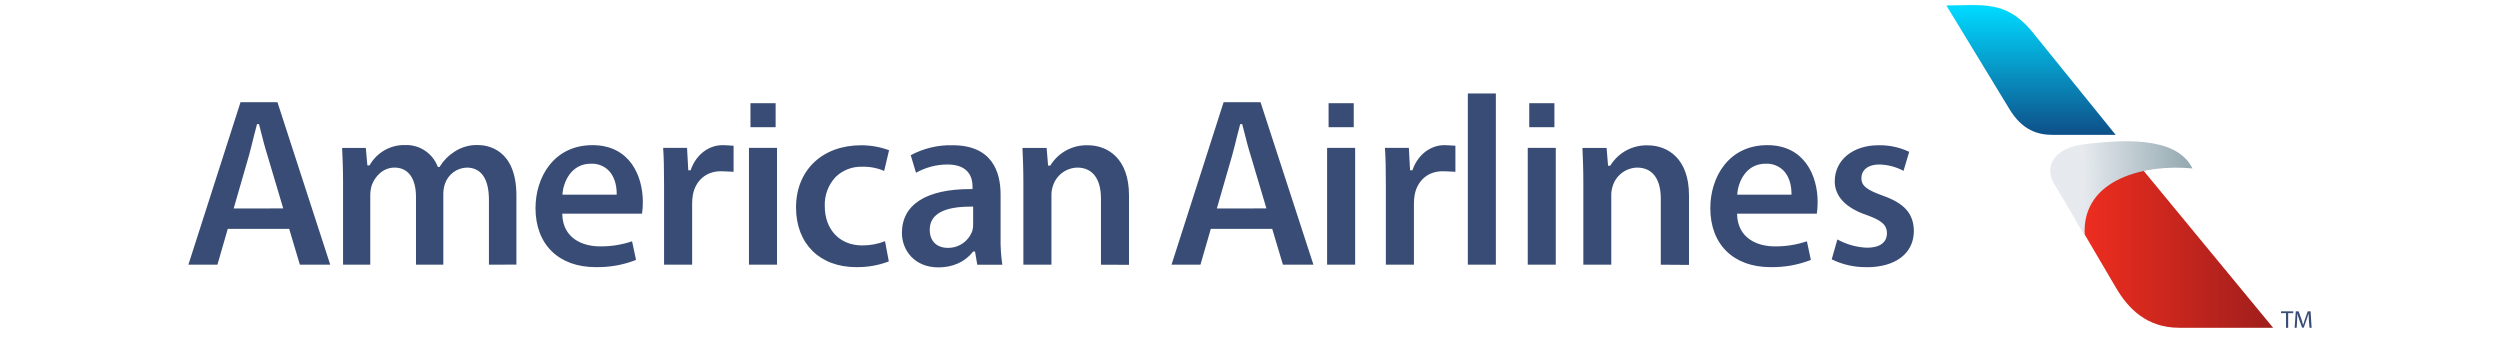
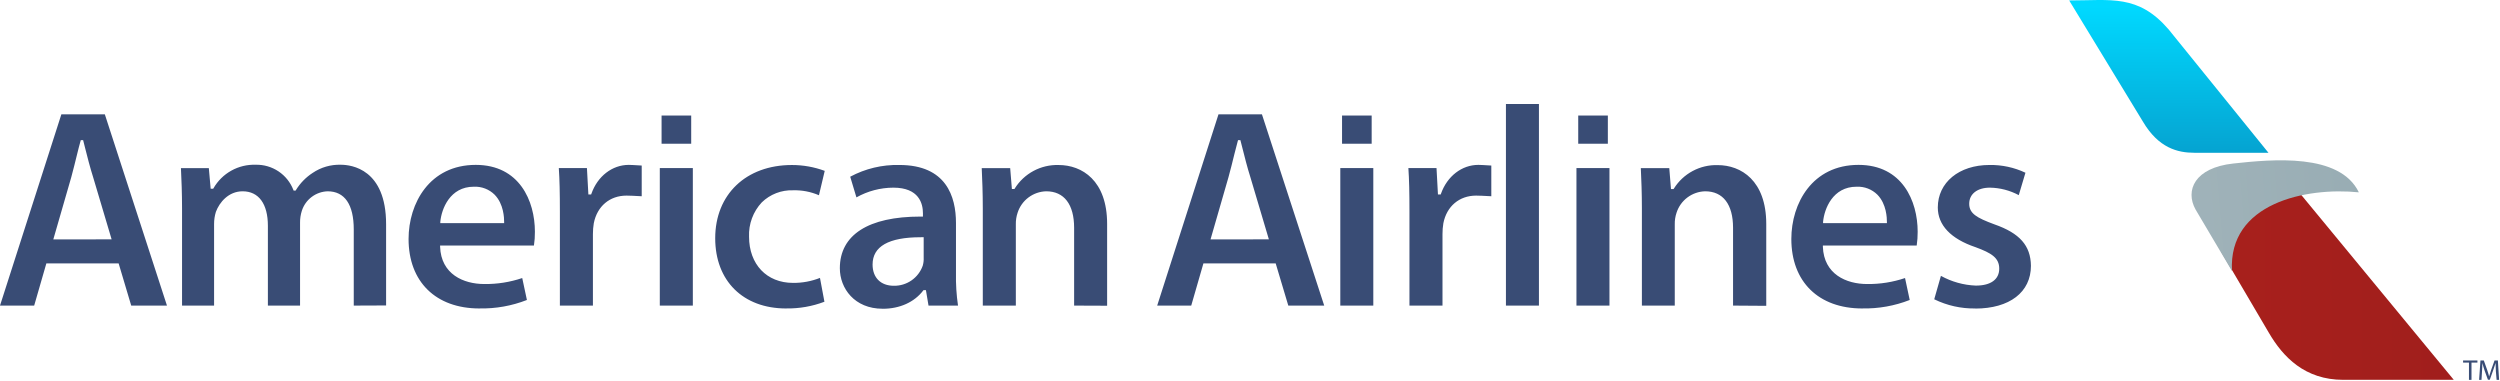
- <svg xmlns="http://www.w3.org/2000/svg" height="356" viewBox="20 21.7 747.34 125.306" width="2500">
-   <linearGradient id="a" gradientUnits="userSpaceOnUse" x1="668.57" x2="668.57" y1="24.31" y2="68.63">
-     <stop offset="0" stop-color="#00d9ff" />
-     <stop offset="1" stop-color="#0e518a" />
-   </linearGradient>
-   <linearGradient id="b" gradientUnits="userSpaceOnUse" x1="684.28" x2="753.79" y1="108.48" y2="108.48">
-     <stop offset="0" stop-color="#f12e1f" />
-     <stop offset="1" stop-color="#9f1e1c" />
-   </linearGradient>
-   <linearGradient id="c" gradientUnits="userSpaceOnUse" x1="687" x2="724.12" y1="88.13" y2="87.42">
-     <stop offset="0" stop-color="#e6eaef" />
-     <stop offset="1" stop-color="#95aab1" />
-   </linearGradient>
-   <path d="m638.78 23.62c12.5 0 20.6-1.92 29.73 8.66l29.86 36.89h-22.16c-5 0-10.72-1.43-15.37-9.3z" fill="url(#a)" />
-   <path d="m706.62 79.89 47.17 57.18h-33.06c-11.44 0-18-6.79-22.26-14.11l-14.19-24.13 4.11-12.69z" fill="url(#b)" />
-   <path d="m687.47 104.55-10.9-18.41c-3.17-5.71-.31-12.5 11.31-13.76s31.81-3.21 37.52 8.62c-15.72-1.6-39.13 3.18-37.93 23.55z" fill="url(#c)" />
-   <path d="m125.79 114.87v-22.76c0-7.47-2.71-11.42-7.82-11.42a8.39 8.39 0 0 0 -7.7 5.81 11.27 11.27 0 0 0 -.54 3.64v24.73h-9.62v-23.87c0-6.55-2.75-10.31-7.55-10.31-4.23 0-6.94 3.31-8 6.15a12.24 12.24 0 0 0 -.54 3.64v24.39h-9.58v-29c0-4.67-.17-8.69-.33-12.1h8.34l.55 6.15h.76l.1-.17a14 14 0 0 1 12.59-7 11.78 11.78 0 0 1 11.27 7.51l.09.22h.59l.1-.16a16.18 16.18 0 0 1 5-5.13 14.21 14.21 0 0 1 8.4-2.44c3.18 0 13.56 1.28 13.56 17.78v24.3zm37.6.86c-13.08 0-21.21-8-21.21-20.78 0-10.68 6.29-22.16 20.09-22.16 13.06 0 17.69 10.78 17.69 20a25.84 25.84 0 0 1 -.29 4.12h-28.06v.36c.28 8.22 7 11.15 13.22 11.15a34 34 0 0 0 11.34-1.79l1.4 6.56a36.85 36.85 0 0 1 -14.2 2.53zm-1.72-36.41c-7.09 0-9.65 6.61-10 10.52v.38h19.09v-.33c0-1.21-.1-5.38-2.84-8.18a8.27 8.27 0 0 0 -6.18-2.39zm25.76 35.55v-28c0-5.87-.09-9.72-.32-13.13h8.41l.43 7.9h.83l.08-.23c1.84-5.24 6.23-8.62 11.18-8.62.88 0 1.44.07 3.86.2v9.18c-2.59-.13-3.46-.19-4.55-.19-5 0-8.78 3.17-9.78 8.26a18.86 18.86 0 0 0 -.26 3.25v21.38zm67.66.86c-12.88 0-21.21-8.26-21.21-21 0-13.1 9.22-21.9 22.93-21.9a28.25 28.25 0 0 1 9.82 1.75l-1.73 7.29a18.2 18.2 0 0 0 -7.75-1.48 12.79 12.79 0 0 0 -9.34 3.61 14.17 14.17 0 0 0 -3.81 10.26c0 8.27 5.28 13.82 13.14 13.82a21.31 21.31 0 0 0 8.07-1.49l1.33 7.13a30.83 30.83 0 0 1 -11.46 2zm28.85.08c-8.4 0-12.79-6.09-12.79-12.11 0-10 8.56-15.45 24.1-15.45h.75v-1c0-2.86-1.15-7.65-8.84-7.65a22.68 22.68 0 0 0 -11.05 2.91l-1.86-6.18a29.57 29.57 0 0 1 14.71-3.51c14 0 16.92 9.43 16.92 17.35v15a58.83 58.83 0 0 0 .61 9.71h-8.82l-.78-4.64h-.71l-.11.14c-2.64 3.46-7 5.44-12.09 5.44zm11.36-21.38c-9.53 0-14.36 2.74-14.36 8.16 0 3.92 2.43 6.35 6.35 6.35a9 9 0 0 0 8.65-6 7.37 7.37 0 0 0 .28-2.43v-6.1zm45.91 20.44v-23.27c0-7-3-10.91-8.33-10.91a9.23 9.23 0 0 0 -8.57 6.41 10.25 10.25 0 0 0 -.53 3.47v24.3h-9.88v-29c0-4.67-.16-8.69-.32-12.1h8.51l.51 6.23h.77l.1-.17a14.93 14.93 0 0 1 13.1-7c7 0 14.51 4.63 14.51 17.6v24.48zm100.28 0v-28c0-5.87-.09-9.72-.32-13.13h8.41l.43 7.9h.83l.08-.23c1.85-5.24 6.24-8.62 11.18-8.62.89 0 1.44.07 3.87.2v9.18c-2.6-.13-3.47-.19-4.55-.19-5 0-8.79 3.17-9.79 8.26a18.86 18.86 0 0 0 -.26 3.25v21.38zm28.85-60.28h9.87v60.28h-9.87zm67.92 60.28v-23.27c0-7-3-10.91-8.33-10.91a9.23 9.23 0 0 0 -8.57 6.41 10.25 10.25 0 0 0 -.53 3.47v24.3h-9.83v-29c0-4.67-.16-8.69-.32-12.1h8.51l.51 6.26h.77l.11-.17a14.91 14.91 0 0 1 13.09-7c7 0 14.52 4.63 14.52 17.6v24.48zm38.64.86c-13.08 0-21.21-8-21.21-20.78 0-10.68 6.28-22.16 20.09-22.16 13.06 0 17.69 10.78 17.69 20a27 27 0 0 1 -.29 4.12h-28.06v.36c.29 8.22 7 11.15 13.23 11.15a34 34 0 0 0 11.34-1.79l1.4 6.56a36.93 36.93 0 0 1 -14.2 2.53zm-1.72-36.41c-7.1 0-9.65 6.61-10 10.52v.38h19.09v-.33c0-1.21-.1-5.38-2.84-8.18a8.27 8.27 0 0 0 -6.18-2.39zm35.54 36.41a26.92 26.92 0 0 1 -12.3-2.75l2-7a23.48 23.48 0 0 0 10.44 2.91c4.48 0 7-1.85 7-5.07s-2.29-4.66-7.09-6.42c-7.39-2.49-11.28-6.59-11.28-11.87 0-7.48 6.35-12.71 15.45-12.71a24.21 24.21 0 0 1 10.76 2.32l-2 6.7a18.91 18.91 0 0 0 -8.64-2.24c-3.75 0-6.18 1.89-6.18 4.81s2.22 4.2 7.52 6.16c7.59 2.65 10.86 6.35 10.94 12.4 0 7.88-6.38 12.79-16.66 12.79zm-551.48-.86h10.69l-18.58-57.19h-13l-18.35 57.19h10.22l3.64-12.61h21.62zm-23.3-19.79 5.37-18.6c.6-2.19 1.2-4.63 1.78-7 .33-1.33.65-2.62 1-3.84l.06-.25h.71l.56 2.23c.71 2.81 1.52 6 2.42 8.82l5.54 18.62zm369.32 19.79h10.74l-18.62-57.19h-13l-18.33 57.19h10.18l3.64-12.61h21.62zm-23.26-19.79 5.37-18.6c.61-2.19 1.21-4.63 1.79-7 .33-1.33.65-2.62 1-3.84l.07-.25h.7l.57 2.23c.71 2.81 1.51 6 2.41 8.82l5.54 18.62zm-164.69 19.79v-41.13h9.88v41.13zm.53-56.84h8.86v8.44h-8.86zm202.97 56.84v-41.13h9.87v41.13zm.52-56.84h8.86v8.44h-8.86zm70.1 56.84v-41.13h9.87v41.13zm.53-56.84h8.86v8.44h-8.86zm266.37 73.89h-1.76v-.64h4.29v.64h-1.77v5.16h-.76zm8.05 2.61c0-.81-.09-1.79-.09-2.5-.21.67-.44 1.4-.73 2.2l-1 2.81h-.56l-1-2.76c-.27-.82-.5-1.56-.66-2.25 0 .72-.05 1.68-.11 2.56l-.15 2.49h-.72l.41-5.8h1l1 2.8c.24.72.43 1.35.59 2 .16-.59.36-1.23.62-2l1-2.8h1l.36 5.8h-.74z" fill="#394c75" />
+ <svg xmlns="http://www.w3.org/2000/svg" width="2124" height="323" viewBox="0 0 2124 323" fill="none">
+   <path d="M1757.98 0.387C1793.5 0.387 1816.51 -5.068 1842.45 24.99L1927.28 129.796H1864.32C1850.12 129.796 1833.87 125.734 1820.66 103.375L1757.98 0.387Z" fill="url(#paint0_linear_222_50)" />
+   <path d="M1950.72 160.252L2084.73 322.703H1990.81C1958.3 322.703 1939.67 303.413 1927.56 282.616L1887.25 214.062L1898.93 178.009L1950.72 160.252Z" fill="url(#paint1_linear_222_50)" />
+   <path d="M1896.31 230.313L1865.35 178.009C1856.34 161.787 1864.46 142.496 1897.48 138.916C1930.49 135.336 1987.85 129.796 2004.07 163.406C1959.41 158.86 1892.9 172.441 1896.31 230.313Z" fill="url(#paint2_linear_222_50)" />
+   <path d="M300.554 259.632V194.97C300.554 173.747 292.855 162.525 278.337 162.525C273.436 162.692 268.705 164.366 264.79 167.32C260.875 170.274 257.967 174.364 256.461 179.032C255.387 182.372 254.868 185.865 254.927 189.373V259.632H227.596V191.816C227.596 173.208 219.783 162.525 206.146 162.525C194.129 162.525 186.429 171.929 183.418 179.998C182.388 183.348 181.871 186.834 181.884 190.339V259.632H154.667V177.242C154.667 163.974 154.184 152.553 153.729 142.865H177.423L178.986 160.338H181.145L181.429 159.855C185.03 153.61 190.259 148.461 196.56 144.958C202.86 141.455 209.993 139.73 217.198 139.967C224.082 139.798 230.85 141.756 236.58 145.574C242.31 149.393 246.723 154.885 249.217 161.304L249.472 161.929H251.148L251.433 161.474C255.019 155.616 259.873 150.635 265.638 146.9C272.666 142.137 281.017 139.711 289.503 139.967C298.537 139.967 328.027 143.604 328.027 190.481V259.519L300.554 259.632ZM407.378 262.076C370.217 262.076 347.119 239.347 347.119 203.039C347.119 172.696 364.989 140.081 404.196 140.081C441.3 140.081 454.454 170.708 454.454 196.902C454.492 200.819 454.216 204.734 453.63 208.607H373.91V209.63C374.706 232.983 393.797 241.308 411.469 241.308C422.418 241.451 433.313 239.731 443.686 236.222L447.664 254.859C434.821 259.889 421.111 262.332 407.321 262.047L407.378 262.076ZM402.491 158.633C382.348 158.633 375.075 177.412 374.081 188.521V189.6H428.316V188.663C428.316 185.225 428.032 173.378 420.247 165.423C417.947 163.142 415.2 161.361 412.178 160.193C409.157 159.024 405.926 158.493 402.69 158.633H402.491ZM475.676 259.632V180.083C475.676 163.406 475.421 152.468 474.767 142.78H498.66L499.882 165.224H502.24L502.467 164.571C507.695 149.684 520.167 140.081 534.23 140.081C536.73 140.081 538.321 140.28 545.197 140.649V166.73C537.838 166.361 535.367 166.19 532.27 166.19C518.065 166.19 507.326 175.196 504.485 189.657C503.972 192.708 503.725 195.797 503.746 198.891V259.632H475.676ZM667.901 262.076C631.309 262.076 607.643 238.609 607.643 202.414C607.643 165.196 633.837 140.195 672.788 140.195C682.309 140.184 691.756 141.868 700.687 145.167L695.772 165.878C688.828 162.883 681.313 161.448 673.754 161.673C668.869 161.51 664 162.334 659.441 164.096C654.881 165.859 650.724 168.523 647.219 171.929C643.572 175.828 640.737 180.412 638.879 185.417C637.02 190.421 636.176 195.745 636.394 201.078C636.394 224.574 651.395 240.342 673.726 240.342C681.57 240.429 689.357 238.992 696.653 236.108L700.431 256.365C690.038 260.308 678.988 262.236 667.873 262.047L667.901 262.076ZM749.866 262.303C726.001 262.303 713.529 245.001 713.529 227.898C713.529 199.487 737.848 184.004 781.998 184.004H784.129V181.163C784.129 173.037 780.861 159.429 759.014 159.429C748.015 159.46 737.208 162.306 727.62 167.696L722.336 150.138C735.167 143.248 749.568 139.812 764.128 140.166C803.902 140.166 812.198 166.957 812.198 189.458V232.074C812.013 241.302 812.593 250.529 813.931 259.661H788.873L786.657 246.478H784.64L784.328 246.876C776.827 256.706 764.44 262.331 749.979 262.331L749.866 262.303ZM782.14 201.561C755.065 201.561 741.343 209.346 741.343 224.744C741.343 235.881 748.246 242.785 759.383 242.785C764.75 242.883 770.012 241.289 774.423 238.23C778.834 235.17 782.17 230.8 783.958 225.739C784.606 223.498 784.875 221.164 784.754 218.835V201.504L782.14 201.561ZM912.572 259.632V193.521C912.572 173.634 904.049 162.525 888.906 162.525C883.459 162.655 878.187 164.478 873.824 167.742C869.46 171.006 866.222 175.547 864.559 180.736C863.494 183.912 862.984 187.247 863.053 190.595V259.632H834.983V177.242C834.983 163.974 834.529 152.553 834.074 142.865H858.252L859.701 160.565H861.888L862.172 160.082C866.101 153.808 871.603 148.671 878.133 145.182C884.662 141.693 891.99 139.974 899.39 140.195C919.277 140.195 940.613 153.349 940.613 190.197V259.746L912.572 259.632ZM1197.47 259.632V180.083C1197.47 163.406 1197.22 152.468 1196.56 142.78H1220.46L1221.68 165.224H1224.04L1224.26 164.571C1229.52 149.684 1241.99 140.081 1256.03 140.081C1258.55 140.081 1260.12 140.28 1267.02 140.649V166.73C1259.63 166.361 1257.16 166.19 1254.09 166.19C1239.89 166.19 1229.12 175.196 1226.28 189.657C1225.77 192.708 1225.52 195.797 1225.54 198.891V259.632H1197.47ZM1279.44 88.374H1307.48V259.632H1279.44V88.374ZM1472.4 259.632V193.521C1472.4 173.634 1463.88 162.525 1448.73 162.525C1443.29 162.655 1438.02 164.478 1433.65 167.742C1429.29 171.006 1426.05 175.547 1424.39 180.736C1423.32 183.912 1422.81 187.247 1422.88 190.595V259.632H1394.95V177.242C1394.95 163.974 1394.5 152.553 1394.04 142.865H1418.22L1419.67 160.65H1421.86L1422.17 160.167C1426.09 153.893 1431.59 148.756 1438.11 145.267C1444.64 141.777 1451.96 140.058 1459.36 140.28C1479.25 140.28 1500.61 153.434 1500.61 190.282V259.831L1472.4 259.632ZM1582.18 262.076C1545.02 262.076 1521.92 239.347 1521.92 203.039C1521.92 172.696 1539.76 140.081 1579 140.081C1616.1 140.081 1629.25 170.708 1629.25 196.902C1629.28 200.819 1629 204.732 1628.43 208.607H1548.71V209.63C1549.53 232.983 1568.6 241.308 1586.3 241.308C1597.25 241.451 1608.14 239.731 1618.52 236.222L1622.49 254.859C1609.65 259.884 1595.94 262.326 1582.15 262.047L1582.18 262.076ZM1577.29 158.633C1557.12 158.633 1549.88 177.412 1548.88 188.521V189.6H1603.12V188.663C1603.12 185.225 1602.83 173.378 1595.05 165.423C1592.75 163.142 1590 161.361 1586.98 160.193C1583.96 159.024 1580.73 158.493 1577.49 158.633H1577.29ZM1678.26 262.076C1666.16 262.273 1654.18 259.596 1643.32 254.263L1649 234.375C1658.11 239.407 1668.26 242.238 1678.66 242.643C1691.39 242.643 1698.55 237.387 1698.55 228.239C1698.55 219.091 1692.04 214.999 1678.4 209.999C1657.41 202.925 1646.36 191.277 1646.36 176.276C1646.36 155.025 1664.4 140.166 1690.25 140.166C1700.81 139.987 1711.27 142.242 1720.82 146.758L1715.14 165.793C1707.58 161.743 1699.17 159.561 1690.59 159.429C1679.94 159.429 1673.04 164.798 1673.04 173.094C1673.04 181.39 1679.34 185.026 1694.4 190.595C1715.96 198.124 1725.25 208.635 1725.48 225.824C1725.48 248.211 1707.35 262.161 1678.15 262.161L1678.26 262.076ZM111.483 259.632H141.853L89.067 97.153H52.133L0 259.632H29.035L39.377 223.807H100.8L111.483 259.632ZM45.286 203.408L60.543 150.565C62.247 144.343 63.952 137.41 65.6 130.677C66.537 126.899 67.446 123.234 68.441 119.768L68.611 119.057H70.628L72.219 125.393C74.237 133.376 76.538 142.439 79.095 150.451L94.834 203.351L45.286 203.408ZM1094.54 259.632H1125.05L1072.15 97.153H1035.22L983.144 259.632H1012.07L1022.41 223.807H1083.83L1094.54 259.632ZM1028.46 203.408L1043.71 150.565C1045.45 144.343 1047.15 137.41 1048.8 130.677C1049.74 126.899 1050.65 123.234 1051.64 119.768L1051.84 119.057H1053.83L1055.45 125.393C1057.47 133.376 1059.74 142.439 1062.3 150.451L1078.03 203.351L1028.46 203.408ZM560.567 259.632V142.78H588.636V259.632H560.567ZM562.073 98.147H587.244V122.126H562.073V98.147ZM1138.72 259.632V142.78H1166.76V259.632H1138.72ZM1140.2 98.147H1165.37V122.126H1140.2V98.147ZM1339.35 259.632V142.78H1367.4V259.632H1339.35ZM1340.86 98.147H1366.03V122.126H1340.86V98.147ZM2097.63 308.072H2092.63V306.254H2104.82V308.072H2099.79V322.732H2097.63V308.072ZM2120.5 315.487C2120.5 313.186 2120.24 310.402 2120.24 308.385C2119.65 310.288 2118.99 312.362 2118.17 314.635L2115.33 322.618H2113.74L2110.9 314.777C2110.13 312.447 2109.48 310.345 2109.02 308.385C2109.02 310.43 2108.88 313.158 2108.71 315.658L2108.28 322.732H2106.24L2107.4 306.254H2110.24L2113.08 314.209C2113.77 316.254 2114.31 318.044 2114.76 319.891C2115.22 318.215 2115.78 316.396 2116.52 314.209L2119.36 306.254H2122.2L2123.23 322.732H2121.12L2120.5 315.487Z" fill="#394C75" />
+   <defs>
+     <linearGradient id="paint0_linear_222_50" x1="1061.44" y1="5.836" x2="1061.44" y2="318.917" gradientUnits="userSpaceOnUse">
+       <stop stop-color="#00D9FF" />
+       <stop offset="1" stop-color="#0E518A" />
+     </linearGradient>
+     <linearGradient id="paint1_linear_222_50" x1="0" y1="161.366" x2="2123.23" y2="161.366" gradientUnits="userSpaceOnUse">
+       <stop stop-color="#F12E1F" />
+       <stop offset="1" stop-color="#9F1E1C" />
+     </linearGradient>
+     <linearGradient id="paint2_linear_222_50" x1="493.705" y1="162.761" x2="2058.62" y2="32.383" gradientUnits="userSpaceOnUse">
+       <stop stop-color="#E6EAEF" />
+       <stop offset="1" stop-color="#95AAB1" />
+     </linearGradient>
+   </defs>
</svg>
